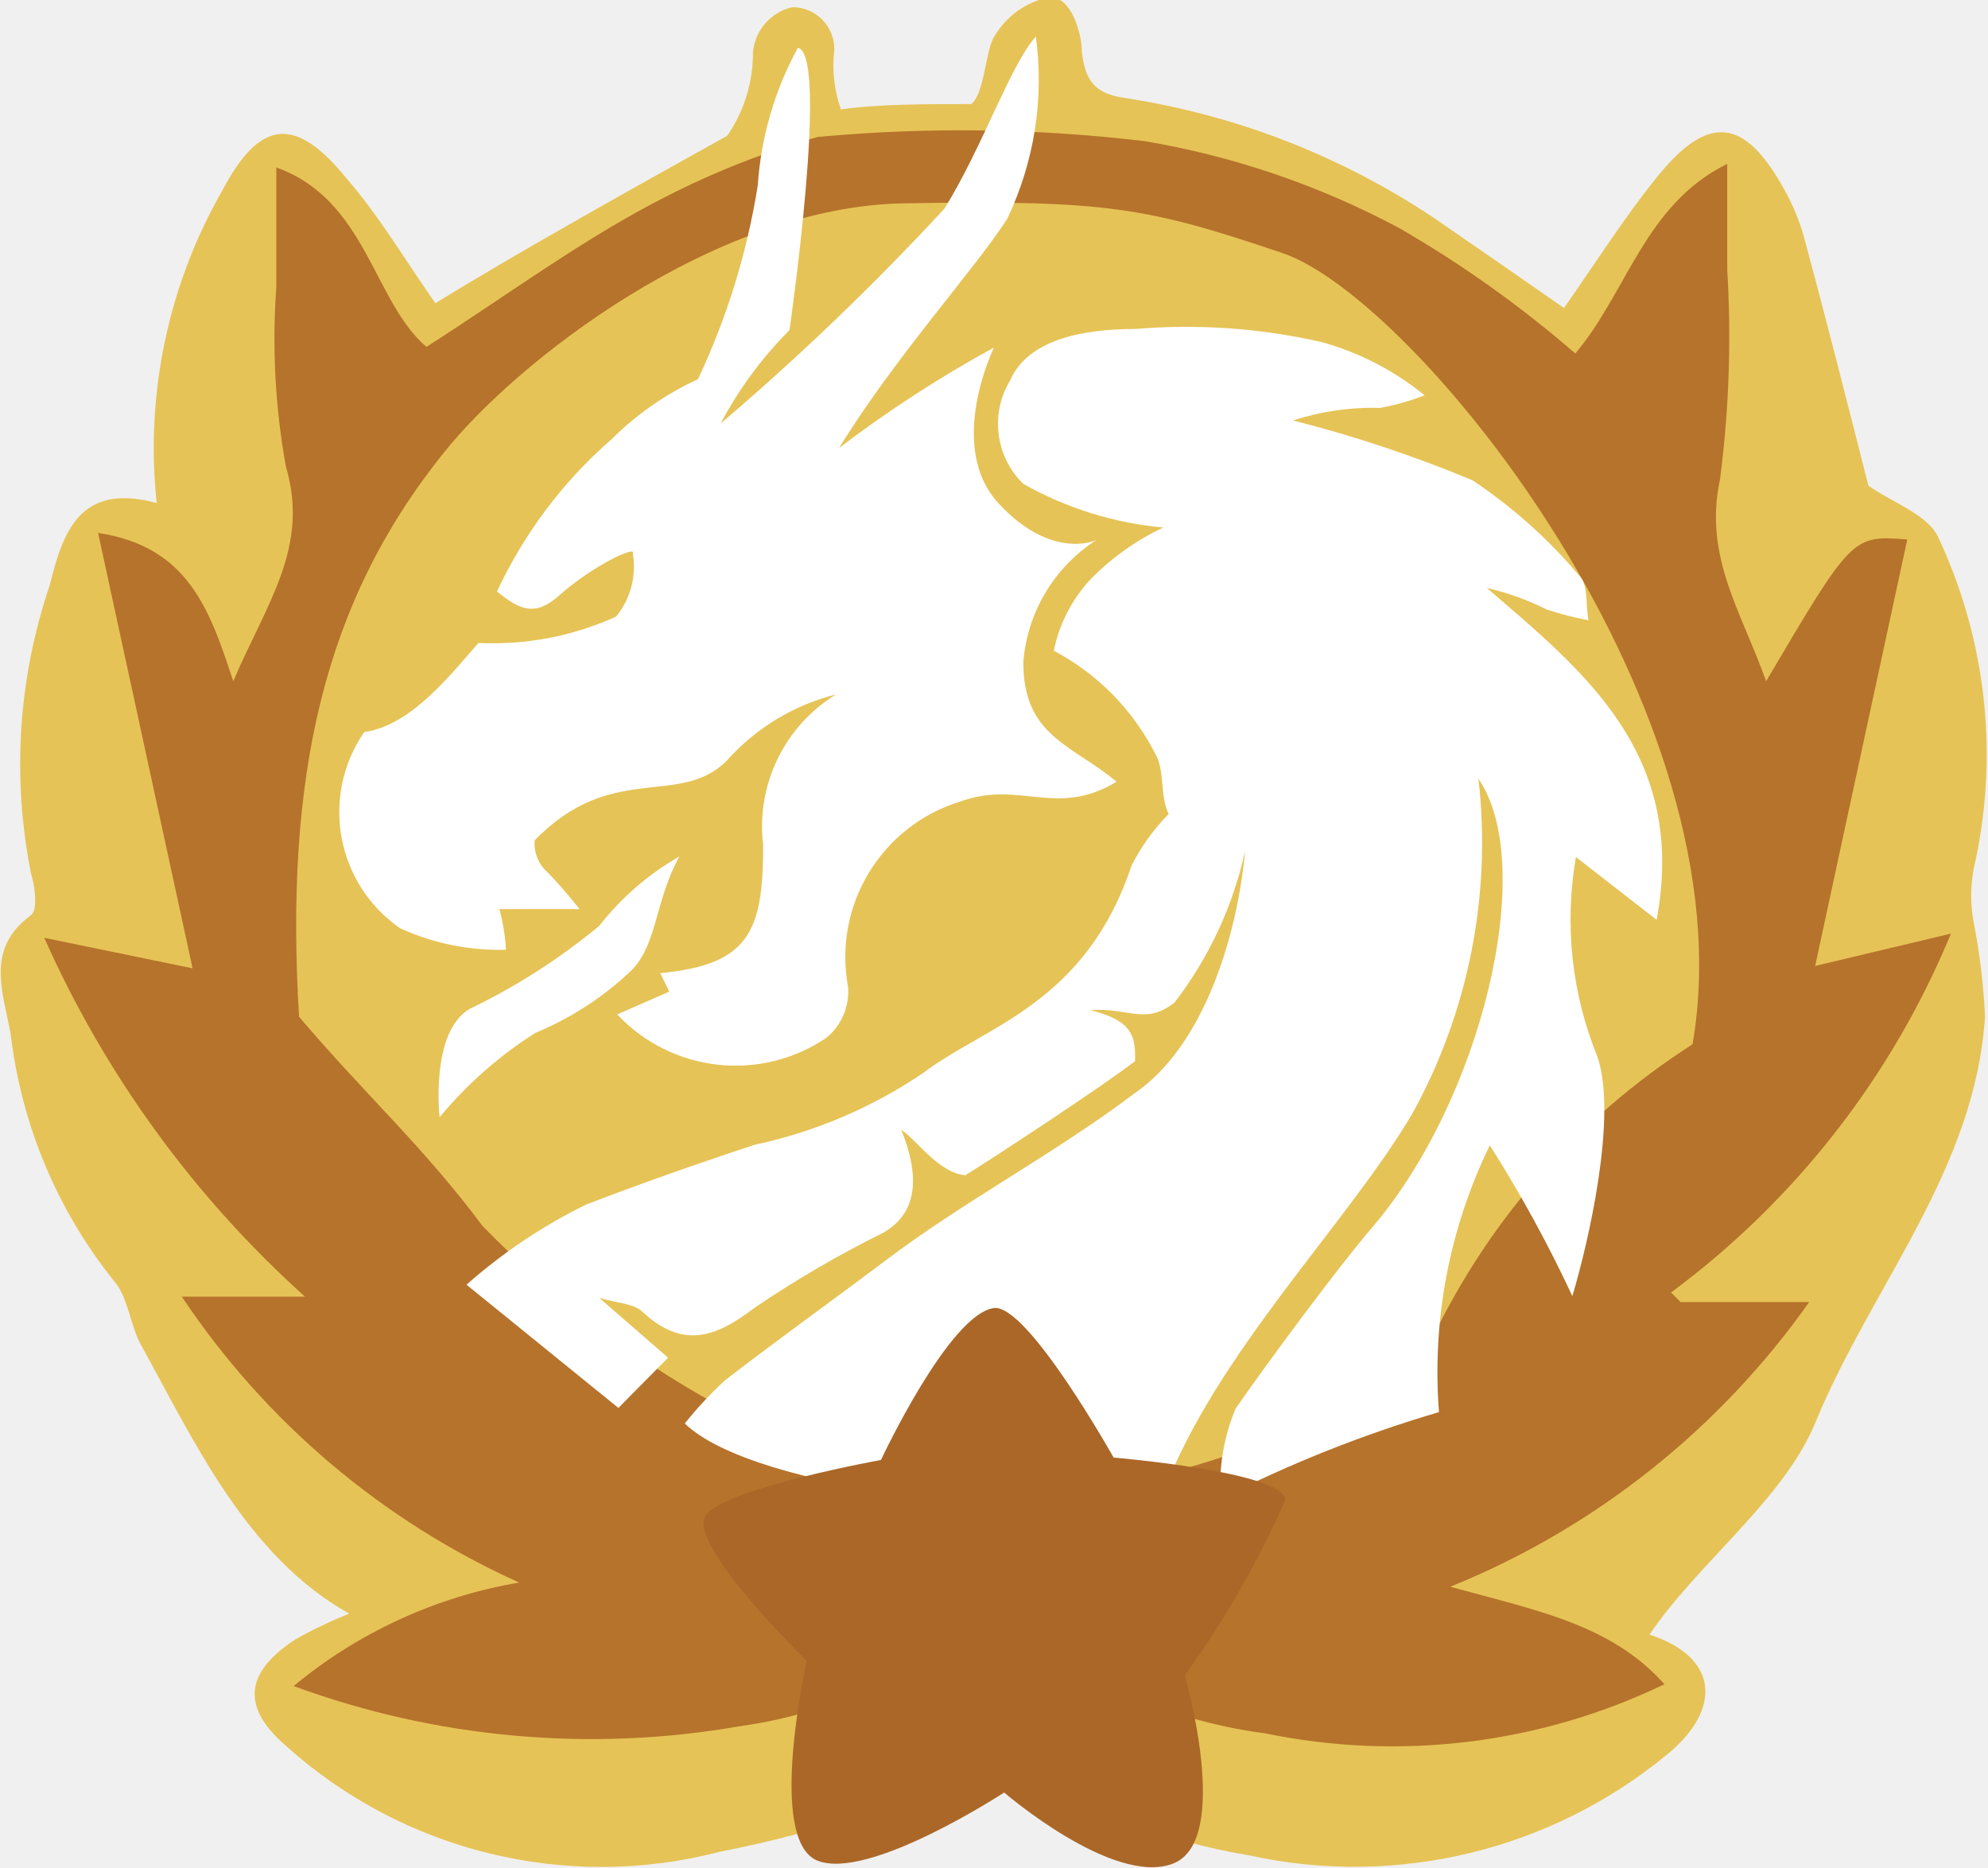
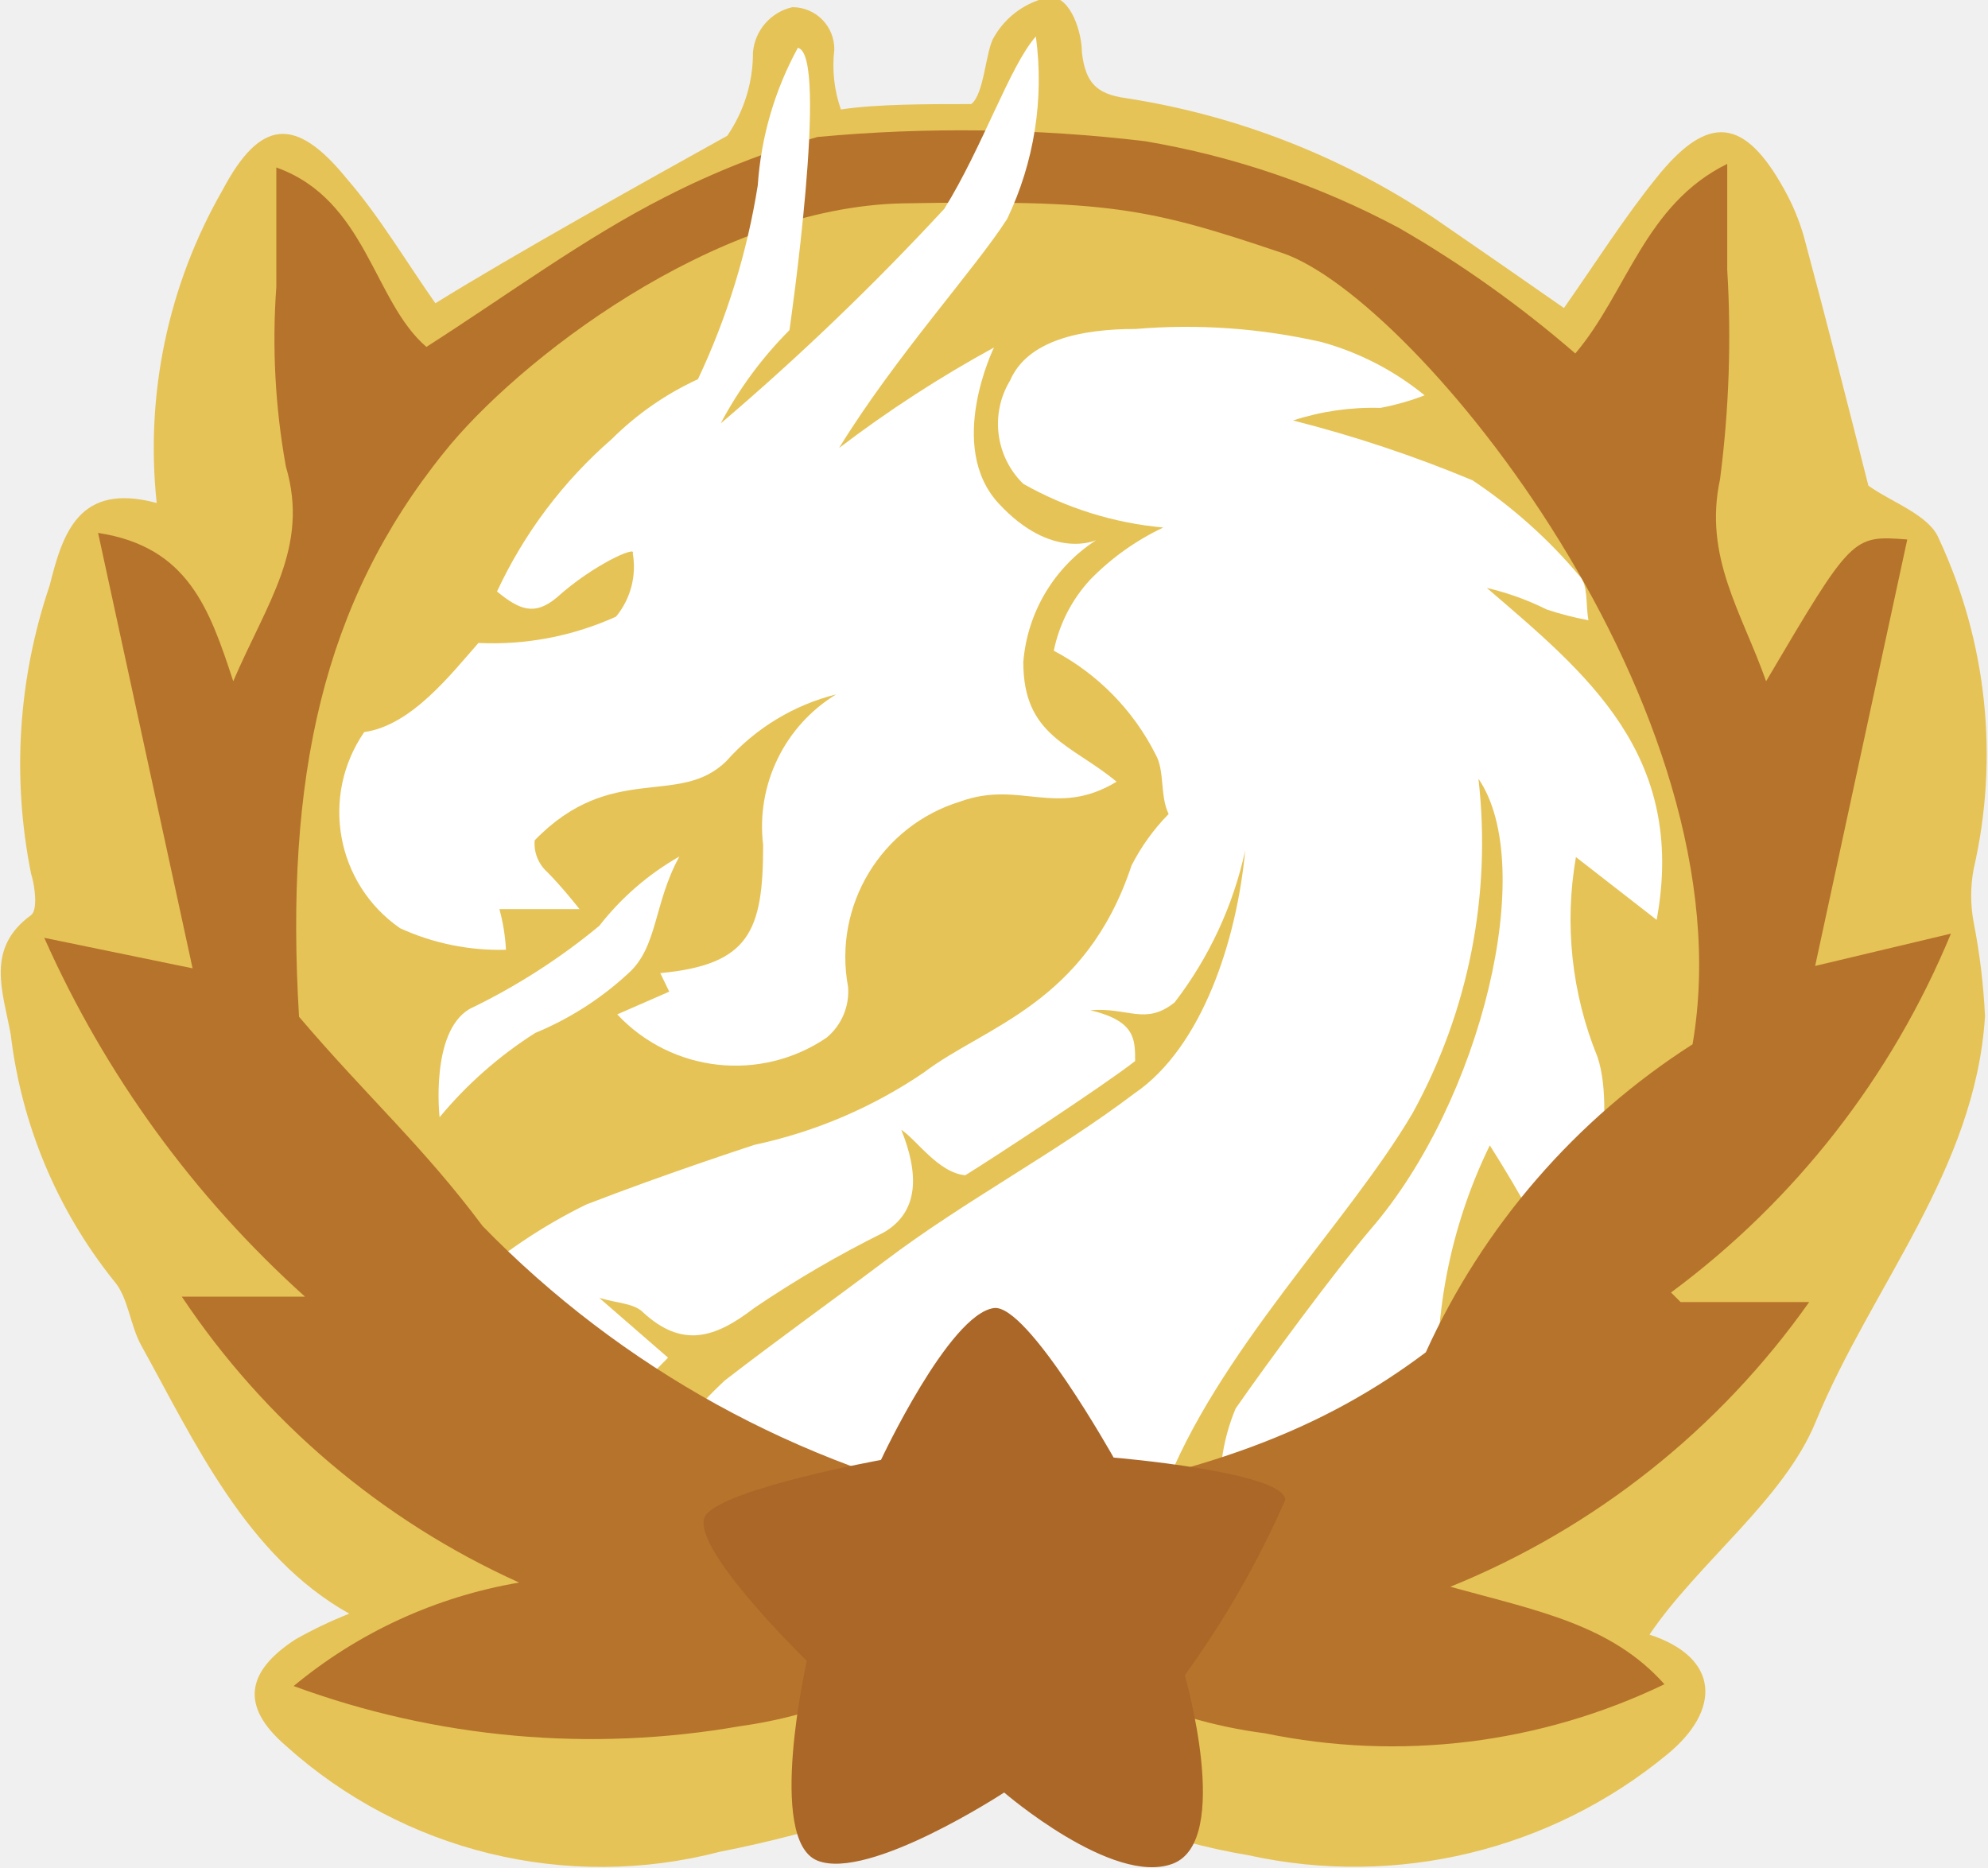
<svg xmlns="http://www.w3.org/2000/svg" id="dragon" viewBox="0 0 33.24 31.23" class="graphics">
  <defs>
    <style>
-       #inner-frame { fill: #b6732c; }
-       #outer-frame { fill: #e6c356; }
-       #star { fill: #ab6728; }
-       #dragon { fill: #fff; }
+     #inner-frame { fill: #b6732c; }
+     #outer-frame { fill: #e6c356; }
+     #star { fill: #ab6728; }
+     .dragon { fill: #fff; }
  </style>
  </defs>
  <path id="outer-frame" d="M8.66,7.46C8.18,6.78,7.72,6,7.18,5.38c-.86-1.06-1.45-1-2.08.19A8.66,8.66,0,0,0,4,10.8c-1.3-.35-1.57.5-1.79,1.38A9.29,9.29,0,0,0,1.9,17c.07.22.11.61,0,.69-.77.56-.47,1.28-.34,2A8.12,8.12,0,0,0,3.28,23.8c.25.28.27.75.47,1.1.87,1.57,1.75,3.51,3.47,4.47a7.14,7.14,0,0,0-.9.43c-.83.54-.92,1.12-.17,1.77a7.88,7.88,0,0,0,7.27,1.78,20.23,20.23,0,0,0,4.75-1.56,10.41,10.41,0,0,0,4.09,1.62,8.22,8.22,0,0,0,7-1.69c.89-.73.89-1.61-.3-2,.81-1.2,2.25-2.26,2.78-3.56.93-2.26,2.67-4.21,2.83-6.78a10.84,10.84,0,0,0-.19-1.57,2.42,2.42,0,0,1,0-.89,8.53,8.53,0,0,0-.58-5.52c-.16-.4-.79-.61-1.18-.89-.34-1.34-.7-2.76-1.08-4.17a3.69,3.69,0,0,0-.32-.77c-.67-1.22-1.28-1.29-2.15-.2-.54.67-1,1.4-1.54,2.17-.73-.51-1.44-1-2.18-1.51a12.77,12.77,0,0,0-5.15-2c-.5-.07-.67-.27-.73-.76,0-.33-.18-.93-.53-.93a1.38,1.38,0,0,0-.94.67c-.14.22-.16.95-.38,1.12-.75,0-1.58,0-2.18.09a2.23,2.23,0,0,1-.11-1,.7.7,0,0,0-.7-.71.85.85,0,0,0-.66.75,2.45,2.45,0,0,1-.43,1.4C12.19,5.41,10,6.63,8.66,7.46Z" transform="translate(-1.38 -2.39)" />
+   <path id="dragon-body" class="dragon" d="M20.7,15c.16.28.07.69.22,1a3.49,3.49,0,0,0-.62.86c-.77,2.32-2.46,2.69-3.47,3.46A8,8,0,0,1,14,21.53s-1.48.48-2.82,1a9,9,0,0,0-2,1.34l2.54,2.06.83-.84-1.15-1c.3.09.58.09.73.24.66.61,1.21.43,1.86-.07A18.34,18.34,0,0,1,16.15,23c.61-.35.59-1,.3-1.72.25.16.62.72,1.07.76.44-.27,2.36-1.53,2.84-1.91,0-.37,0-.67-.75-.85.64-.05.92.26,1.41-.13a6.4,6.4,0,0,0,1.18-2.54c-.14,1.5-.72,3.29-1.85,4.06-1.32,1-2.85,1.8-4.17,2.8-.89.67-1.8,1.32-2.68,2a6.56,6.56,0,0,0-.67.72c1.16,1.13,6.11,1.67,8,1.16C21.72,25,23.92,22.84,25,21a9.38,9.38,0,0,0,1.1-5.59c1,1.46.05,5.39-1.8,7.53-.58.68-1.74,2.25-2.26,3a3.32,3.32,0,0,0-.25,1.51A21.36,21.36,0,0,1,25.44,26a8.65,8.65,0,0,1,.85-4.46,22.14,22.14,0,0,1,1.38,2.52c.26-.86.76-3,.42-4a6.08,6.08,0,0,1-.36-3.34l1.35,1.05c.51-2.77-1.19-4.13-2.84-5.55a4.55,4.55,0,0,1,1,.36,5.12,5.12,0,0,0,.7.18c-.05-.25,0-.59-.15-.74A8.49,8.49,0,0,0,26,10.42a21.48,21.48,0,0,0-3-1,4.31,4.31,0,0,1,1.46-.21A4.28,4.28,0,0,0,25.2,9a4.7,4.7,0,0,0-1.72-.89,10.15,10.15,0,0,0-3.11-.22c-.92,0-1.81.19-2.1.86a1.4,1.4,0,0,0,.22,1.73,5.82,5.82,0,0,0,2.34.73,4.22,4.22,0,0,0-1.22.87A2.48,2.48,0,0,0,19,13.27,4,4,0,0,1,20.7,15Z" transform="translate(-1.38 -2.39)" />
  <path id="inner-frame" d="M18,29.2a8,8,0,0,0,4.53,2.17,10.49,10.49,0,0,0,6.68-.82c-.89-1-2.13-1.23-3.58-1.63a13.6,13.6,0,0,0,6-4.76H29.48L29.32,24A14.21,14.21,0,0,0,34,18l-2.27.54,1.54-7.13c-.92-.07-.92-.07-2.36,2.37-.41-1.16-1.05-2.08-.77-3.38a18.52,18.52,0,0,0,.12-3.5c0-.55,0-1.09,0-1.77-1.38.68-1.67,2.14-2.54,3.17A19,19,0,0,0,24.77,6.2a13.94,13.94,0,0,0-4.25-1.45,26,26,0,0,0-5.47-.07,13.93,13.93,0,0,0-2.54,1c-1.36.69-2.61,1.62-4,2.51-.89-.76-1-2.46-2.51-3,0,.77,0,1.4,0,2a12,12,0,0,0,.16,3c.4,1.35-.32,2.28-.88,3.59-.4-1.22-.76-2.25-2.26-2.48L4.6,18.58l-2.48-.51a17.8,17.8,0,0,0,4.36,6H4.42a13.41,13.41,0,0,0,5.64,4.78,8,8,0,0,0-3.77,1.73,14.42,14.42,0,0,0,7.47.67A7.63,7.63,0,0,0,18,29.2ZM16.48,5.79c3.42-.06,4.09.07,6.34.83s7.82,7.66,6.86,13.23A12,12,0,0,0,25.22,25c-1.66,1.25-3.69,2.1-7.24,2.59a16.76,16.76,0,0,1-8.53-4.7c-1-1.34-1.92-2.15-3.07-3.5-.24-4,.4-6.92,2.42-9.43C10,8.45,13.31,5.85,16.48,5.79Z" transform="translate(-1.38 -2.39)" />
-   <g id="dragon">
-     <path id="dragon-body" d="M20.7,15c.16.28.07.69.22,1a3.49,3.49,0,0,0-.62.86c-.77,2.32-2.46,2.69-3.47,3.46A8,8,0,0,1,14,21.53s-1.48.48-2.82,1a9,9,0,0,0-2,1.34l2.54,2.06.83-.84-1.15-1c.3.09.58.09.73.24.66.61,1.21.43,1.86-.07A18.34,18.34,0,0,1,16.15,23c.61-.35.59-1,.3-1.72.25.16.62.72,1.07.76.44-.27,2.36-1.53,2.84-1.91,0-.37,0-.67-.75-.85.64-.05.92.26,1.41-.13a6.4,6.4,0,0,0,1.18-2.54c-.14,1.5-.72,3.29-1.85,4.06-1.32,1-2.85,1.8-4.17,2.8-.89.67-1.8,1.32-2.68,2a6.56,6.56,0,0,0-.67.72c1.16,1.13,6.11,1.67,8,1.16C21.72,25,23.92,22.84,25,21a9.38,9.38,0,0,0,1.1-5.59c1,1.46.05,5.39-1.8,7.53-.58.68-1.74,2.25-2.26,3a3.32,3.32,0,0,0-.25,1.51A21.36,21.36,0,0,1,25.44,26a8.65,8.65,0,0,1,.85-4.46,22.14,22.14,0,0,1,1.38,2.52c.26-.86.76-3,.42-4a6.08,6.08,0,0,1-.36-3.34l1.35,1.05c.51-2.77-1.19-4.13-2.84-5.55a4.55,4.55,0,0,1,1,.36,5.12,5.12,0,0,0,.7.18c-.05-.25,0-.59-.15-.74A8.49,8.49,0,0,0,26,10.42a21.48,21.48,0,0,0-3-1,4.31,4.31,0,0,1,1.46-.21A4.28,4.28,0,0,0,25.2,9a4.7,4.7,0,0,0-1.72-.89,10.15,10.15,0,0,0-3.11-.22c-.92,0-1.81.19-2.1.86a1.4,1.4,0,0,0,.22,1.73,5.82,5.82,0,0,0,2.34.73,4.22,4.22,0,0,0-1.22.87A2.48,2.48,0,0,0,19,13.27,4,4,0,0,1,20.7,15Z" transform="translate(-1.38 -2.39)" />
-     <path id="dragon-head" d="M19.71,11.42s-.74.35-1.63-.61S18,8.2,18,8.2a20.49,20.49,0,0,0-2.59,1.68c.94-1.53,2.28-3,2.81-3.83A5.39,5.39,0,0,0,18.7,3c-.43.48-.89,1.85-1.53,2.88a43.66,43.66,0,0,1-3.74,3.59,6.53,6.53,0,0,1,1.15-1.56s.67-4.62.14-4.72a5.57,5.57,0,0,0-.67,2.3,12,12,0,0,1-1,3.24,5,5,0,0,0-1.44,1,7.66,7.66,0,0,0-1.92,2.55c.38.31.63.41,1,.1.61-.55,1.34-.87,1.27-.74a1.31,1.31,0,0,1-.28,1.06,5,5,0,0,1-2.3.44c-.46.52-1.12,1.38-1.91,1.49a2.36,2.36,0,0,0,.6,3.28,4,4,0,0,0,1.77.36,3.21,3.21,0,0,0-.11-.68l1.34,0s-.29-.37-.54-.62a.64.64,0,0,1-.21-.53c1.29-1.33,2.42-.54,3.21-1.33A3.63,3.63,0,0,1,15.36,14a2.59,2.59,0,0,0-1.22,2.52c0,1.44-.23,2-1.72,2.14l.15.31-.87.38a2.71,2.71,0,0,0,3.5.39,1,1,0,0,0,.36-.85,2.72,2.72,0,0,1,1.88-3.1c1-.36,1.6.28,2.61-.33-.76-.63-1.56-.76-1.56-2A2.68,2.68,0,0,1,19.71,11.42Z" transform="translate(-1.38 -2.39)" />
-     <path id="dragon-tongue" d="M12.74,16.71a4.55,4.55,0,0,0-1.34,1.16,10.64,10.64,0,0,1-2.17,1.39c-.66.39-.5,1.81-.5,1.81a6.84,6.84,0,0,1,1.6-1.41,5.22,5.22,0,0,0,1.56-1C12.38,18.22,12.31,17.49,12.74,16.71Z" transform="translate(-1.38 -2.39)" />
-   </g>
+   <path id="dragon-head" class="dragon" d="M19.71,11.42s-.74.35-1.63-.61S18,8.2,18,8.2a20.49,20.49,0,0,0-2.59,1.68c.94-1.53,2.28-3,2.81-3.83A5.39,5.39,0,0,0,18.7,3c-.43.48-.89,1.85-1.53,2.88a43.66,43.66,0,0,1-3.74,3.59,6.53,6.53,0,0,1,1.15-1.56s.67-4.62.14-4.72a5.57,5.57,0,0,0-.67,2.3,12,12,0,0,1-1,3.24,5,5,0,0,0-1.44,1,7.66,7.66,0,0,0-1.92,2.55c.38.31.63.41,1,.1.61-.55,1.34-.87,1.27-.74a1.31,1.31,0,0,1-.28,1.06,5,5,0,0,1-2.3.44c-.46.52-1.12,1.38-1.91,1.49a2.36,2.36,0,0,0,.6,3.28,4,4,0,0,0,1.77.36,3.21,3.21,0,0,0-.11-.68l1.34,0s-.29-.37-.54-.62a.64.64,0,0,1-.21-.53c1.29-1.33,2.42-.54,3.21-1.33A3.63,3.63,0,0,1,15.36,14a2.59,2.59,0,0,0-1.22,2.52c0,1.44-.23,2-1.72,2.14l.15.31-.87.38a2.71,2.71,0,0,0,3.5.39,1,1,0,0,0,.36-.85,2.72,2.72,0,0,1,1.88-3.1c1-.36,1.6.28,2.61-.33-.76-.63-1.56-.76-1.56-2A2.68,2.68,0,0,1,19.71,11.42Z" transform="translate(-1.38 -2.39)" />
+   <path id="dragon-tongue" class="dragon" d="M12.74,16.71a4.55,4.55,0,0,0-1.34,1.16,10.64,10.64,0,0,1-2.17,1.39c-.66.39-.5,1.81-.5,1.81a6.84,6.84,0,0,1,1.6-1.41,5.22,5.22,0,0,0,1.56-1C12.38,18.22,12.31,17.49,12.74,16.71Z" transform="translate(-1.38 -2.39)" />
  <path id="star" d="M18,24.26c.56-.07,2,2.5,2,2.5s2.87.24,2.87.71a15.84,15.84,0,0,1-1.68,2.93s.8,2.77-.2,3.15-2.82-1.19-2.82-1.19-2.26,1.48-3.12,1.14-.18-3.34-.18-3.34-2.06-2-1.68-2.45,2.92-.91,2.92-.91S17.25,24.36,18,24.26Z" transform="translate(-1.38 -2.39)" />
</svg>
